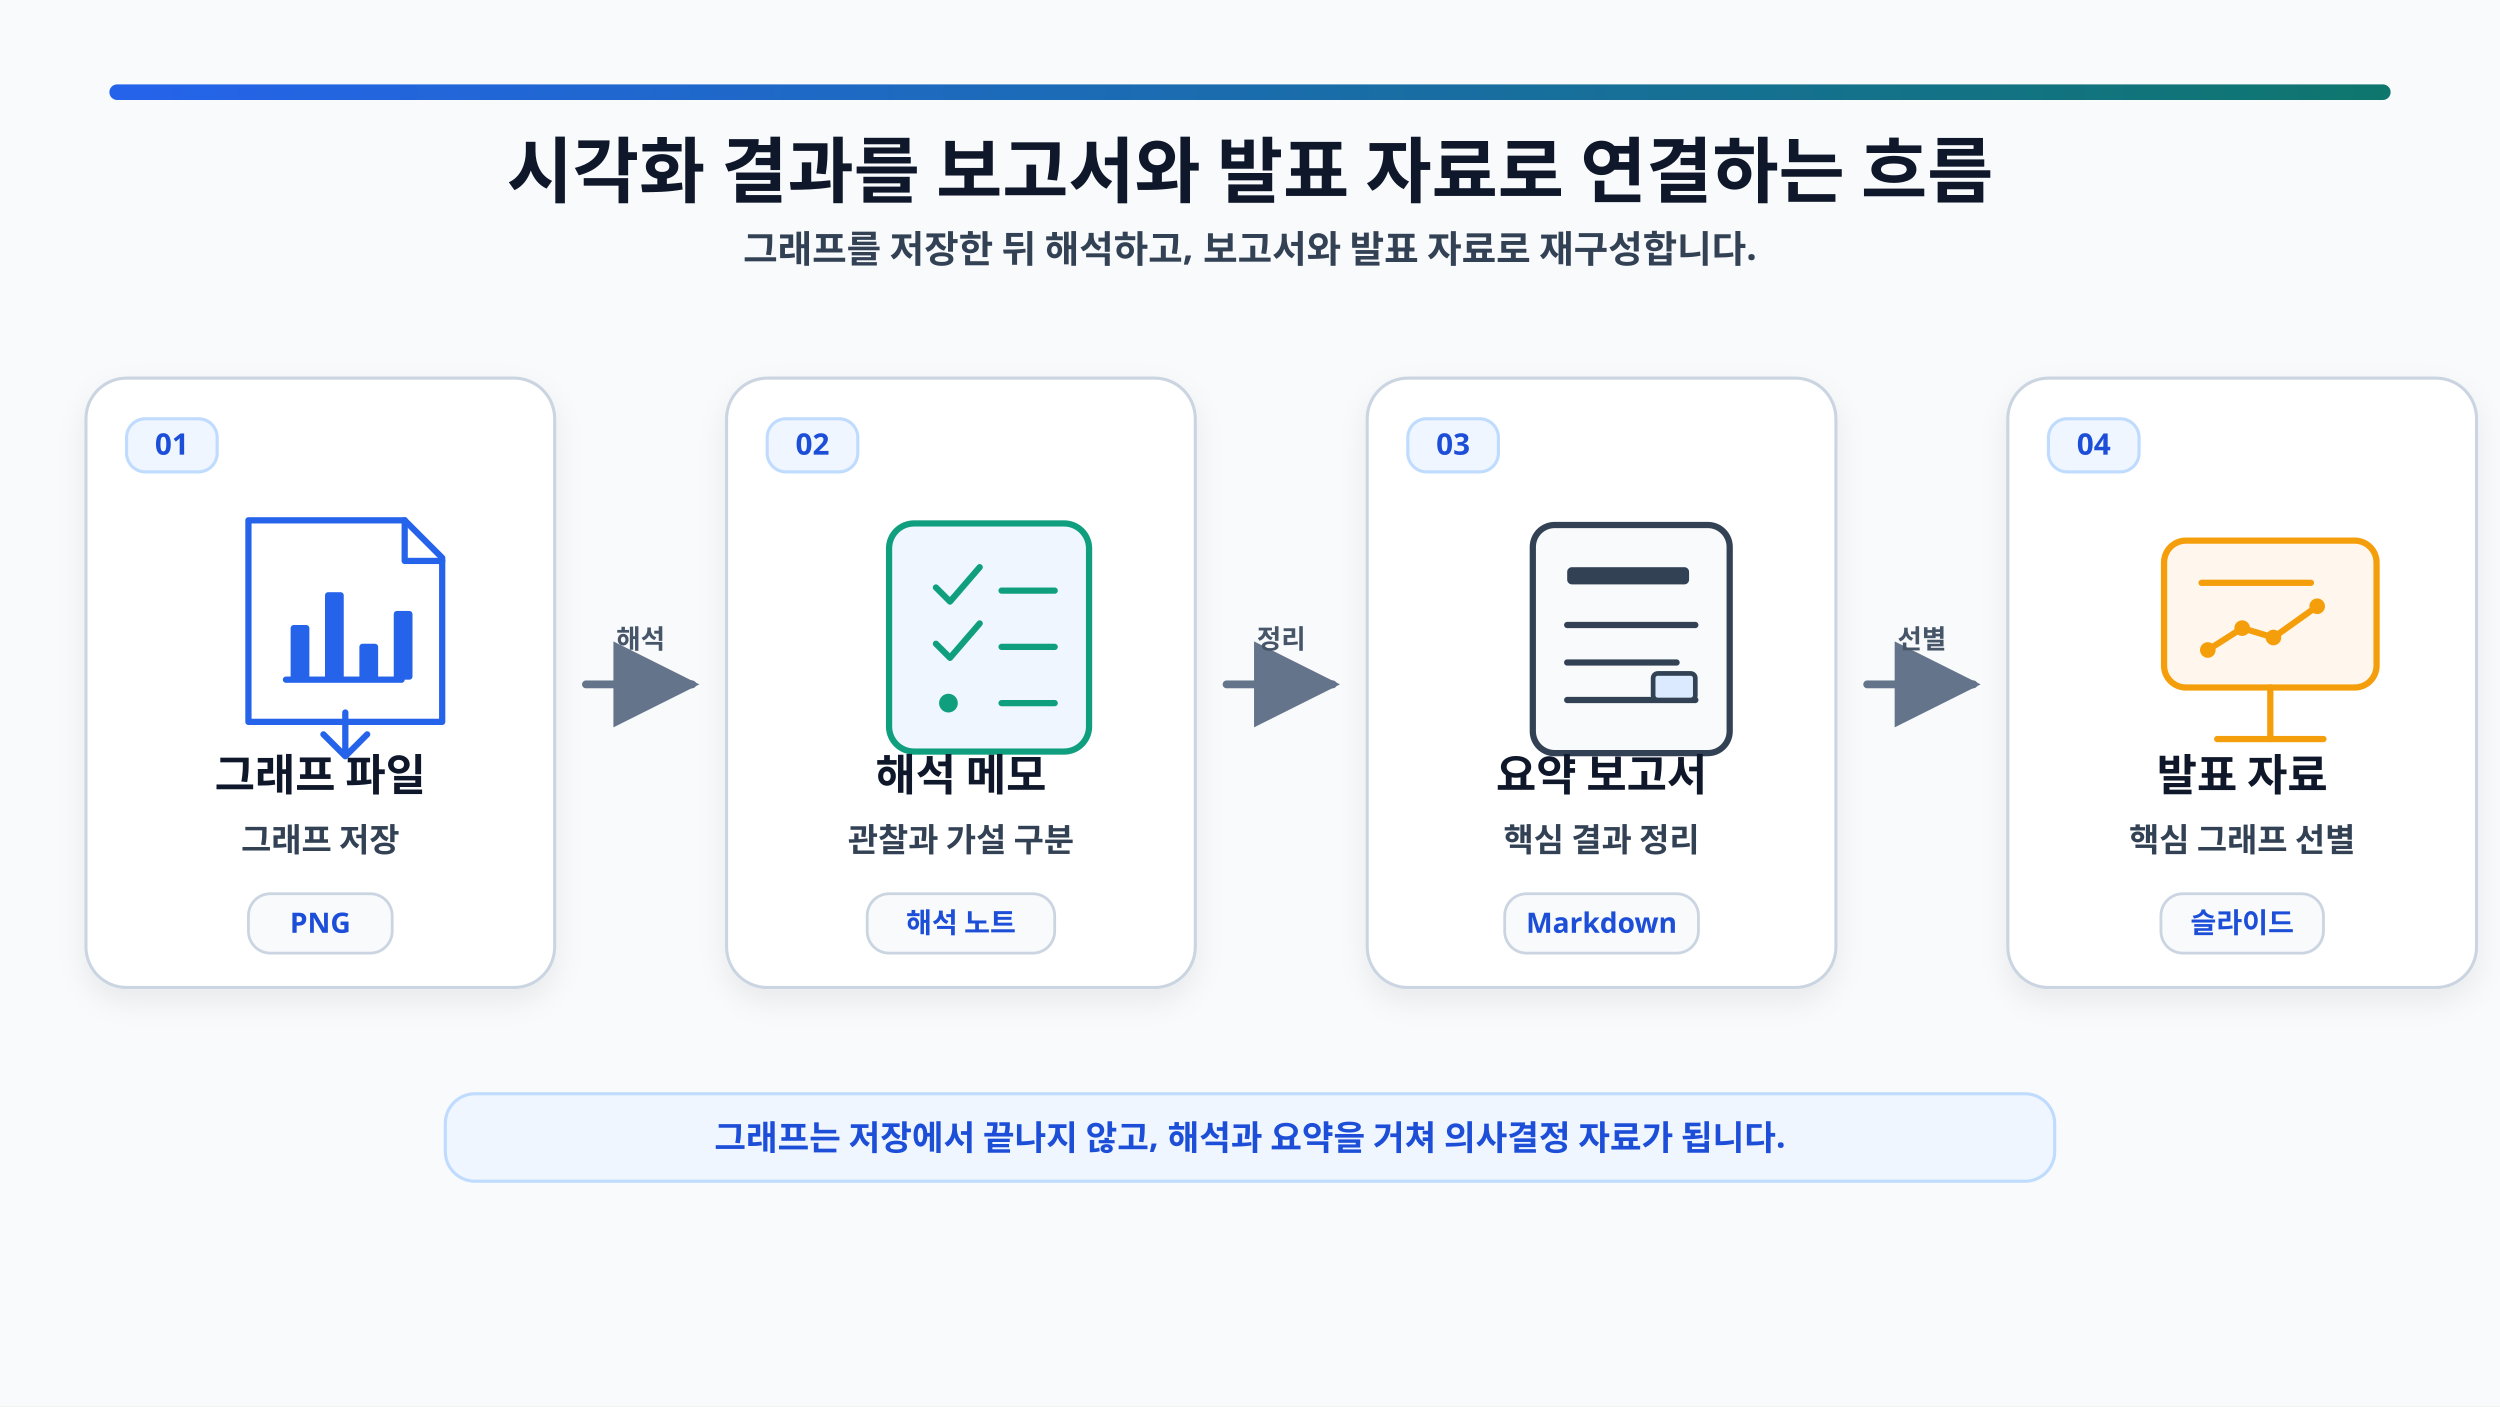
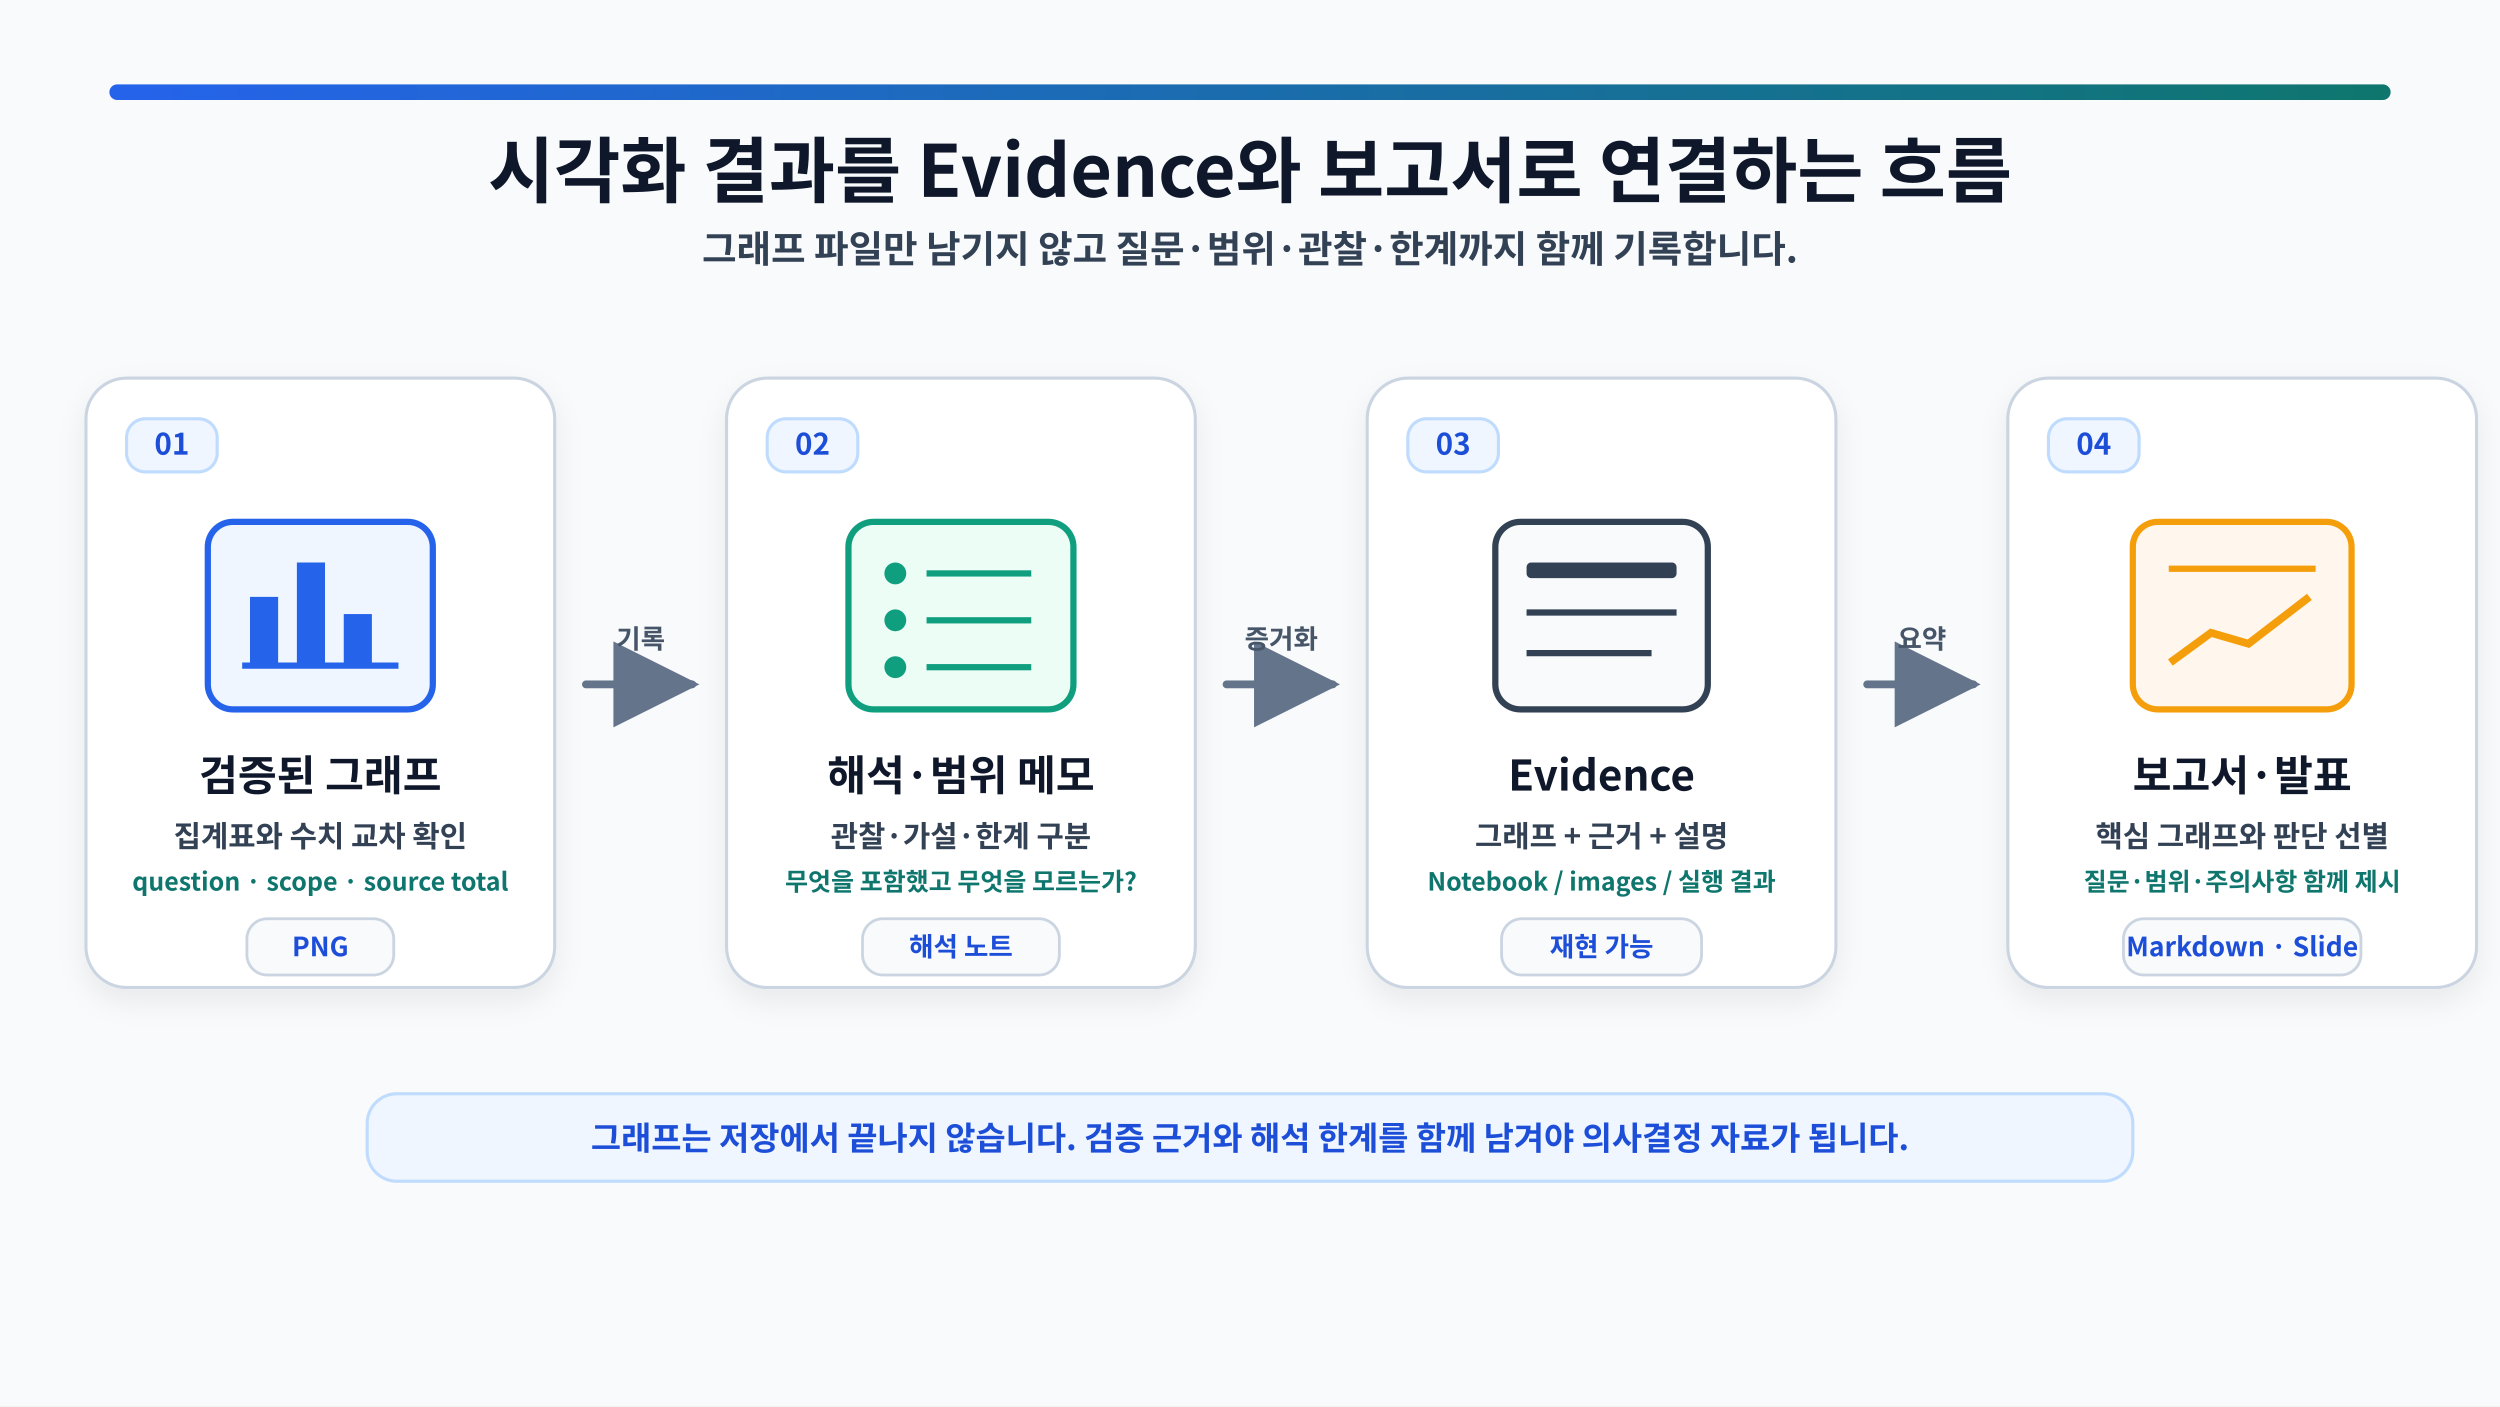
<svg xmlns="http://www.w3.org/2000/svg" width="1600" height="900" viewBox="0 0 1600 900" role="img" aria-labelledby="title desc">
  <defs>
    <linearGradient id="topLine" x1="0" x2="1">
      <stop offset="0%" stop-color="#2563eb" />
      <stop offset="100%" stop-color="#0f766e" />
    </linearGradient>
    <filter id="softShadow" x="-14%" y="-14%" width="128%" height="128%">
      <feDropShadow dx="0" dy="8" stdDeviation="9" flood-color="#0f172a" flood-opacity="0.07" />
    </filter>
    <marker id="arrowHead" viewBox="0 0 12 12" refX="11" refY="6" markerWidth="11" markerHeight="11" orient="auto">
      <path d="M0 0L12 6L0 12Z" fill="#64748b" />
    </marker>
    <style>
-       .bg{fill:#f8fafc}
-       .top{fill:url(#topLine)}
-       text{font-family:'Malgun Gothic','맑은 고딕','Pretendard','Noto Sans KR','Apple SD Gothic Neo',sans-serif}
-       .title{font-size:46px;font-weight:850;fill:#0f172a}
-       .subtitle{font-size:24px;font-weight:600;fill:#334155}
-       .card{fill:#fff;stroke:#cbd5e1;stroke-width:2;filter:url(#softShadow)}
-       .stepBadge{fill:#eff6ff;stroke:#bfdbfe;stroke-width:2}
-       .stepText{font-size:19px;font-weight:850;fill:#1d4ed8}
-       .cardTitle{font-size:28px;font-weight:850;fill:#0f172a}
-       .action{font-size:21px;font-weight:800;fill:#334155}
-       .pill{fill:#f8fafc;stroke:#cbd5e1;stroke-width:1.8}
-       .pillText{font-size:18px;font-weight:850;fill:#1d4ed8}
-       .arrow{fill:none;stroke:#64748b;stroke-width:5;stroke-linecap:round;marker-end:url(#arrowHead)}
-       .arrowLabel{font-size:17px;font-weight:850;fill:#475569}
-       .iconLineBlue{stroke:#2563eb;stroke-width:4;stroke-linecap:round;stroke-linejoin:round;fill:none}
-       .iconLineGreen{stroke:#0f9f7f;stroke-width:4;stroke-linecap:round;stroke-linejoin:round;fill:none}
-       .iconLineSlate{stroke:#334155;stroke-width:4;stroke-linecap:round;stroke-linejoin:round;fill:none}
-       .iconLineOrange{stroke:#f59e0b;stroke-width:4;stroke-linecap:round;stroke-linejoin:round;fill:none}
-       .blueFill{fill:#2563eb}
-       .greenFill{fill:#0f9f7f}
-       .slateFill{fill:#334155}
-       .orangeFill{fill:#f59e0b}
-       .mutedFill{fill:#eff6ff}
-       .footerBox{fill:#eff6ff;stroke:#bfdbfe;stroke-width:2}
-       .footer{font-size:22px;font-weight:750;fill:#1d4ed8}
+       .bg{fill:#f8fafc}.top{fill:url(#topLine)} text{font-family:'Malgun Gothic','맑은 고딕','Pretendard','Noto Sans CJK KR','Noto Sans KR','Apple SD Gothic Neo',sans-serif}
+       .title{font-size:46px;font-weight:850;fill:#0f172a}.subtitle{font-size:24px;font-weight:600;fill:#334155}.card{fill:#fff;stroke:#cbd5e1;stroke-width:2;filter:url(#softShadow)}.stepBadge{fill:#eff6ff;stroke:#bfdbfe;stroke-width:2}.stepText{font-size:19px;font-weight:850;fill:#1d4ed8}.cardTitle{font-size:27px;font-weight:850;fill:#0f172a}.action{font-size:19px;font-weight:800;fill:#334155}.small{font-size:16px;font-weight:750;fill:#0f766e}.pill{fill:#f8fafc;stroke:#cbd5e1;stroke-width:1.8}.pillText{font-size:17px;font-weight:850;fill:#1d4ed8}.arrow{fill:none;stroke:#64748b;stroke-width:5;stroke-linecap:round;marker-end:url(#arrowHead)}.arrowLabel{font-size:17px;font-weight:850;fill:#475569}.blue{fill:#2563eb}.green{fill:#0f9f7f}.slate{fill:#334155}.orange{fill:#f59e0b}.footerBox{fill:#eff6ff;stroke:#bfdbfe;stroke-width:2}.footer{font-size:21px;font-weight:750;fill:#1d4ed8}
    </style>
  </defs>
  <rect class="bg" width="1600" height="900" />
  <rect class="top" x="70" y="54" width="1460" height="10" rx="5" />
-   <text class="title" x="800" y="126" text-anchor="middle">시각화 결과를 보고서와 발표 자료로 연결하는 흐름</text>
-   <text class="subtitle" x="800" y="168" text-anchor="middle">그래프를 저장한 뒤 해석하고, 보고서와 발표 자료로 재구성합니다.</text>
+   <text class="title" x="800" y="126" text-anchor="middle">시각화 결과를 Evidence와 보고서로 연결하는 흐름</text>
+   <text class="subtitle" x="800" y="168" text-anchor="middle">그래프 파일만 남기지 않고 질문·범위·관찰·한계까지 함께 기록합니다.</text>
  <g transform="translate(55 242)">
    <rect class="card" width="300" height="390" rx="26" />
    <rect class="stepBadge" x="26" y="26" width="58" height="34" rx="12" />
    <text class="stepText" x="55" y="49" text-anchor="middle">01</text>
-     <g transform="translate(86 86)">
-       <path class="iconLineBlue" d="M18 5H118L142 29V134H18Z" />
-       <path class="iconLineBlue" d="M118 5V31H142" />
-       <line class="iconLineBlue" x1="42" y1="107" x2="116" y2="107" />
-       <rect class="blueFill" x="45" y="72" width="12" height="35" rx="2" />
-       <rect class="blueFill" x="67" y="51" width="12" height="56" rx="2" />
-       <rect class="blueFill" x="89" y="84" width="12" height="23" rx="2" />
-       <rect class="blueFill" x="111" y="63" width="12" height="44" rx="2" />
-       <path class="iconLineBlue" d="M80 128v28m-14-14 14 14 14-14" />
-     </g>
-     <text class="cardTitle" x="150" y="264" text-anchor="middle">그래프 파일</text>
-     <text class="action" x="150" y="303" text-anchor="middle">그래프 저장</text>
-     <rect class="pill" x="104" y="330" width="92" height="38" rx="14" />
-     <text class="pillText" x="150" y="355" text-anchor="middle">PNG</text>
+     <rect x="78" y="92" width="144" height="120" rx="16" fill="#eff6ff" stroke="#2563eb" stroke-width="4" />
+     <line x1="100" y1="184" x2="200" y2="184" stroke="#2563eb" stroke-width="4" />
+     <rect class="blue" x="105" y="140" width="18" height="44" />
+     <rect class="blue" x="135" y="118" width="18" height="66" />
+     <rect class="blue" x="165" y="151" width="18" height="33" />
+     <text class="cardTitle" x="150" y="264" text-anchor="middle">검증된 그래프</text>
+     <text class="action" x="150" y="300" text-anchor="middle">집계표와 수치 교차 확인</text>
+     <text class="small" x="150" y="328" text-anchor="middle">question · scope · source total</text>
+     <rect class="pill" x="103" y="346" width="94" height="36" rx="13" />
+     <text class="pillText" x="150" y="370" text-anchor="middle">PNG</text>
  </g>
  <path class="arrow" d="M375 438H443" />
-   <text class="arrowLabel" x="410" y="415" text-anchor="middle">해석</text>
+   <text class="arrowLabel" x="410" y="415" text-anchor="middle">기록</text>
  <g transform="translate(465 242)">
    <rect class="card" width="300" height="390" rx="26" />
    <rect class="stepBadge" x="26" y="26" width="58" height="34" rx="12" />
    <text class="stepText" x="55" y="49" text-anchor="middle">02</text>
-     <g transform="translate(86 86)">
-       <rect class="mutedFill" x="18" y="7" width="128" height="146" rx="16" stroke="#0f9f7f" stroke-width="4" />
-       <path class="iconLineGreen" d="M48 48l9 9 19-22" />
-       <line class="iconLineGreen" x1="90" y1="50" x2="124" y2="50" />
-       <path class="iconLineGreen" d="M48 84l9 9 19-22" />
-       <line class="iconLineGreen" x1="90" y1="86" x2="124" y2="86" />
-       <circle class="greenFill" cx="56" cy="122" r="6" />
-       <line class="iconLineGreen" x1="90" y1="122" x2="124" y2="122" />
-     </g>
-     <text class="cardTitle" x="150" y="264" text-anchor="middle">해석 메모</text>
-     <text class="action" x="150" y="303" text-anchor="middle">관찰과 가설 구분</text>
-     <rect class="pill" x="90" y="330" width="120" height="38" rx="14" />
-     <text class="pillText" x="150" y="355" text-anchor="middle">해석 노트</text>
+     <rect x="78" y="92" width="144" height="120" rx="16" fill="#ecfdf5" stroke="#0f9f7f" stroke-width="4" />
+     <circle class="green" cx="108" cy="125" r="7" />
+     <line x1="128" y1="125" x2="195" y2="125" stroke="#0f9f7f" stroke-width="4" />
+     <circle class="green" cx="108" cy="155" r="7" />
+     <line x1="128" y1="155" x2="195" y2="155" stroke="#0f9f7f" stroke-width="4" />
+     <circle class="green" cx="108" cy="185" r="7" />
+     <line x1="128" y1="185" x2="195" y2="185" stroke="#0f9f7f" stroke-width="4" />
+     <text class="cardTitle" x="150" y="264" text-anchor="middle">해석·범위 메모</text>
+     <text class="action" x="150" y="300" text-anchor="middle">관찰·가설·한계 구분</text>
+     <text class="small" x="150" y="328" text-anchor="middle">무엇을 포함했고 무엇을 모르는가?</text>
+     <rect class="pill" x="87" y="346" width="126" height="36" rx="13" />
+     <text class="pillText" x="150" y="370" text-anchor="middle">해석 노트</text>
  </g>
  <path class="arrow" d="M785 438H853" />
-   <text class="arrowLabel" x="820" y="415" text-anchor="middle">정리</text>
+   <text class="arrowLabel" x="820" y="415" text-anchor="middle">증거화</text>
  <g transform="translate(875 242)">
    <rect class="card" width="300" height="390" rx="26" />
    <rect class="stepBadge" x="26" y="26" width="58" height="34" rx="12" />
    <text class="stepText" x="55" y="49" text-anchor="middle">03</text>
-     <g transform="translate(86 86)">
-       <rect x="20" y="8" width="126" height="146" rx="14" fill="#f8fafc" stroke="#334155" stroke-width="4" />
-       <rect class="slateFill" x="42" y="35" width="78" height="11" rx="3" />
-       <line class="iconLineSlate" x1="42" y1="72" x2="124" y2="72" />
-       <line class="iconLineSlate" x1="42" y1="96" x2="112" y2="96" />
-       <line class="iconLineSlate" x1="42" y1="120" x2="124" y2="120" />
-       <rect x="97" y="103" width="27" height="17" rx="3" fill="#dbeafe" stroke="#334155" stroke-width="3" />
-     </g>
-     <text class="cardTitle" x="150" y="264" text-anchor="middle">요약 보고서</text>
-     <text class="action" x="150" y="303" text-anchor="middle">핵심 결과 정리</text>
-     <rect class="pill" x="88" y="330" width="124" height="38" rx="14" />
-     <text class="pillText" x="150" y="355" text-anchor="middle">Markdown</text>
+     <rect x="82" y="92" width="136" height="120" rx="16" fill="#f8fafc" stroke="#334155" stroke-width="4" />
+     <rect class="slate" x="102" y="118" width="96" height="10" rx="3" />
+     <line x1="102" y1="150" x2="198" y2="150" stroke="#334155" stroke-width="4" />
+     <line x1="102" y1="176" x2="182" y2="176" stroke="#334155" stroke-width="4" />
+     <text class="cardTitle" x="150" y="264" text-anchor="middle">Evidence</text>
+     <text class="action" x="150" y="300" text-anchor="middle">그래프 + 근거 + 설명</text>
+     <text class="small" x="150" y="328" text-anchor="middle">Notebook / images / 실행 결과</text>
+     <rect class="pill" x="86" y="346" width="128" height="36" rx="13" />
+     <text class="pillText" x="150" y="370" text-anchor="middle">재현 가능</text>
  </g>
  <path class="arrow" d="M1195 438H1263" />
-   <text class="arrowLabel" x="1230" y="415" text-anchor="middle">선별</text>
+   <text class="arrowLabel" x="1230" y="415" text-anchor="middle">요약</text>
  <g transform="translate(1285 242)">
    <rect class="card" width="300" height="390" rx="26" />
    <rect class="stepBadge" x="26" y="26" width="58" height="34" rx="12" />
    <text class="stepText" x="55" y="49" text-anchor="middle">04</text>
-     <g transform="translate(86 86)">
-       <rect x="14" y="18" width="136" height="94" rx="14" fill="#fff7ed" stroke="#f59e0b" stroke-width="4" />
-       <line class="iconLineOrange" x1="38" y1="45" x2="108" y2="45" />
-       <polyline class="iconLineOrange" points="42,88 64,74 84,80 112,60" />
-       <circle class="orangeFill" cx="42" cy="88" r="5" />
-       <circle class="orangeFill" cx="64" cy="74" r="5" />
-       <circle class="orangeFill" cx="84" cy="80" r="5" />
-       <circle class="orangeFill" cx="112" cy="60" r="5" />
-       <line class="iconLineOrange" x1="82" y1="112" x2="82" y2="145" />
-       <line class="iconLineOrange" x1="48" y1="145" x2="116" y2="145" />
-     </g>
-     <text class="cardTitle" x="150" y="264" text-anchor="middle">발표 자료</text>
-     <text class="action" x="150" y="303" text-anchor="middle">핵심 그래프 선별</text>
-     <rect class="pill" x="98" y="330" width="104" height="38" rx="14" />
-     <text class="pillText" x="150" y="355" text-anchor="middle">슬라이드</text>
+     <rect x="80" y="92" width="140" height="120" rx="16" fill="#fff7ed" stroke="#f59e0b" stroke-width="4" />
+     <line x1="103" y1="122" x2="197" y2="122" stroke="#f59e0b" stroke-width="4" />
+     <polyline points="104,182 130,163 154,170 193,140" fill="none" stroke="#f59e0b" stroke-width="5" />
+     <text class="cardTitle" x="150" y="264" text-anchor="middle">보고서·발표</text>
+     <text class="action" x="150" y="300" text-anchor="middle">핵심 그래프와 판단 선별</text>
+     <text class="small" x="150" y="328" text-anchor="middle">질문·범위·주의사항 함께 제시</text>
+     <rect class="pill" x="74" y="346" width="152" height="36" rx="13" />
+     <text class="pillText" x="150" y="370" text-anchor="middle">Markdown · Slide</text>
  </g>
-   <rect class="footerBox" x="285" y="700" width="1030" height="56" rx="19" />
-   <text class="footer" x="800" y="736" text-anchor="middle">그래프는 저장에서 끝나지 않고, 해석과 요약을 거쳐 의사결정 자료가 됩니다.</text>
+   <rect class="footerBox" x="235" y="700" width="1130" height="56" rx="19" />
+   <text class="footer" x="800" y="736" text-anchor="middle">그래프는 저장에서 끝나지 않습니다. 검증 근거와 해석 한계를 함께 남겨야 의사결정 자료가 됩니다.</text>
</svg>
